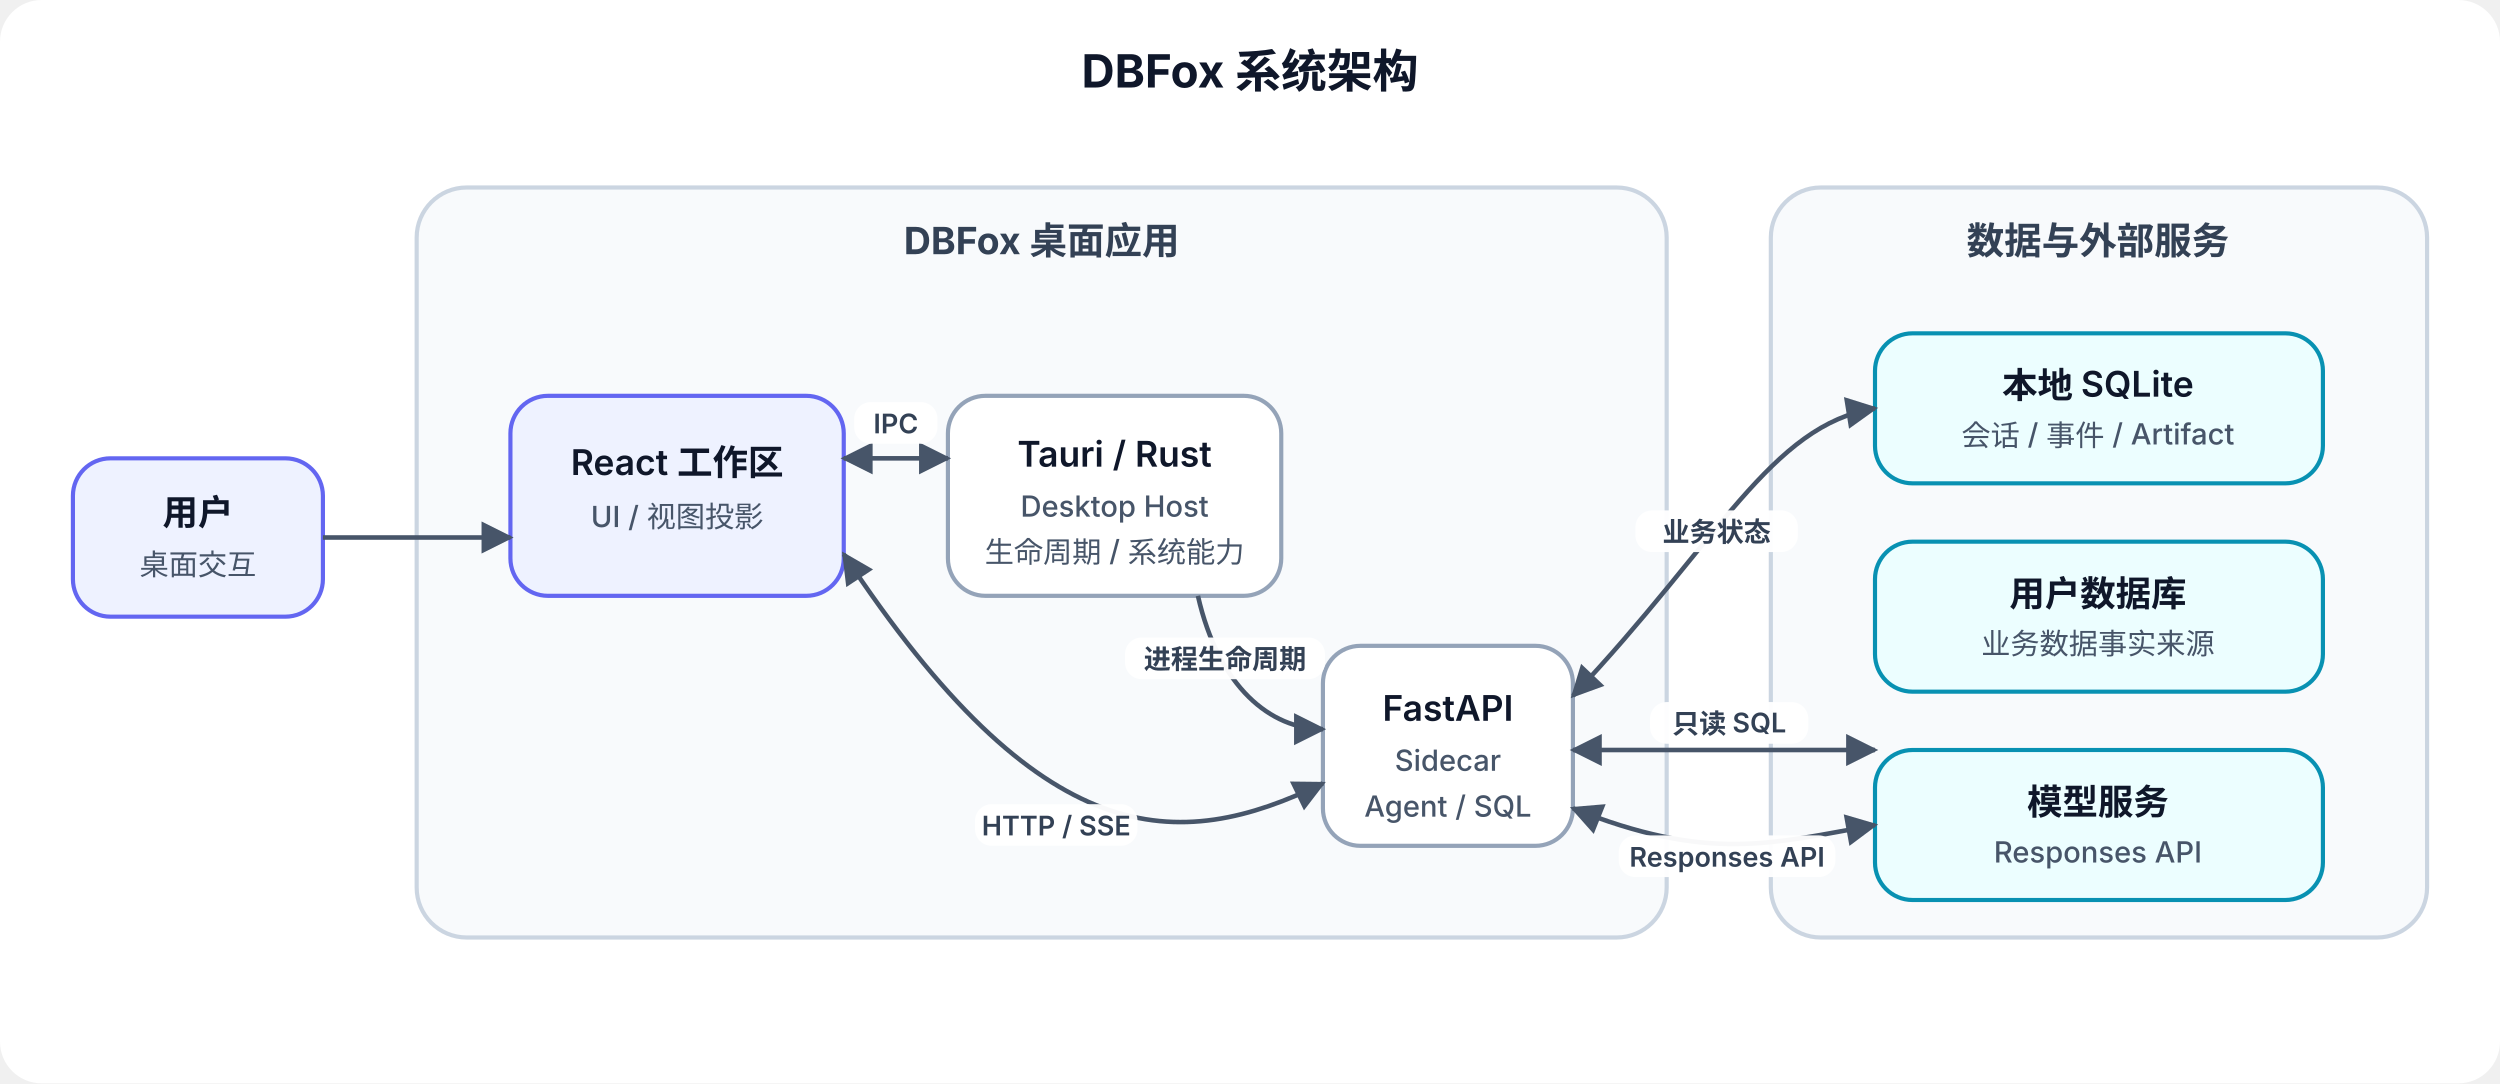
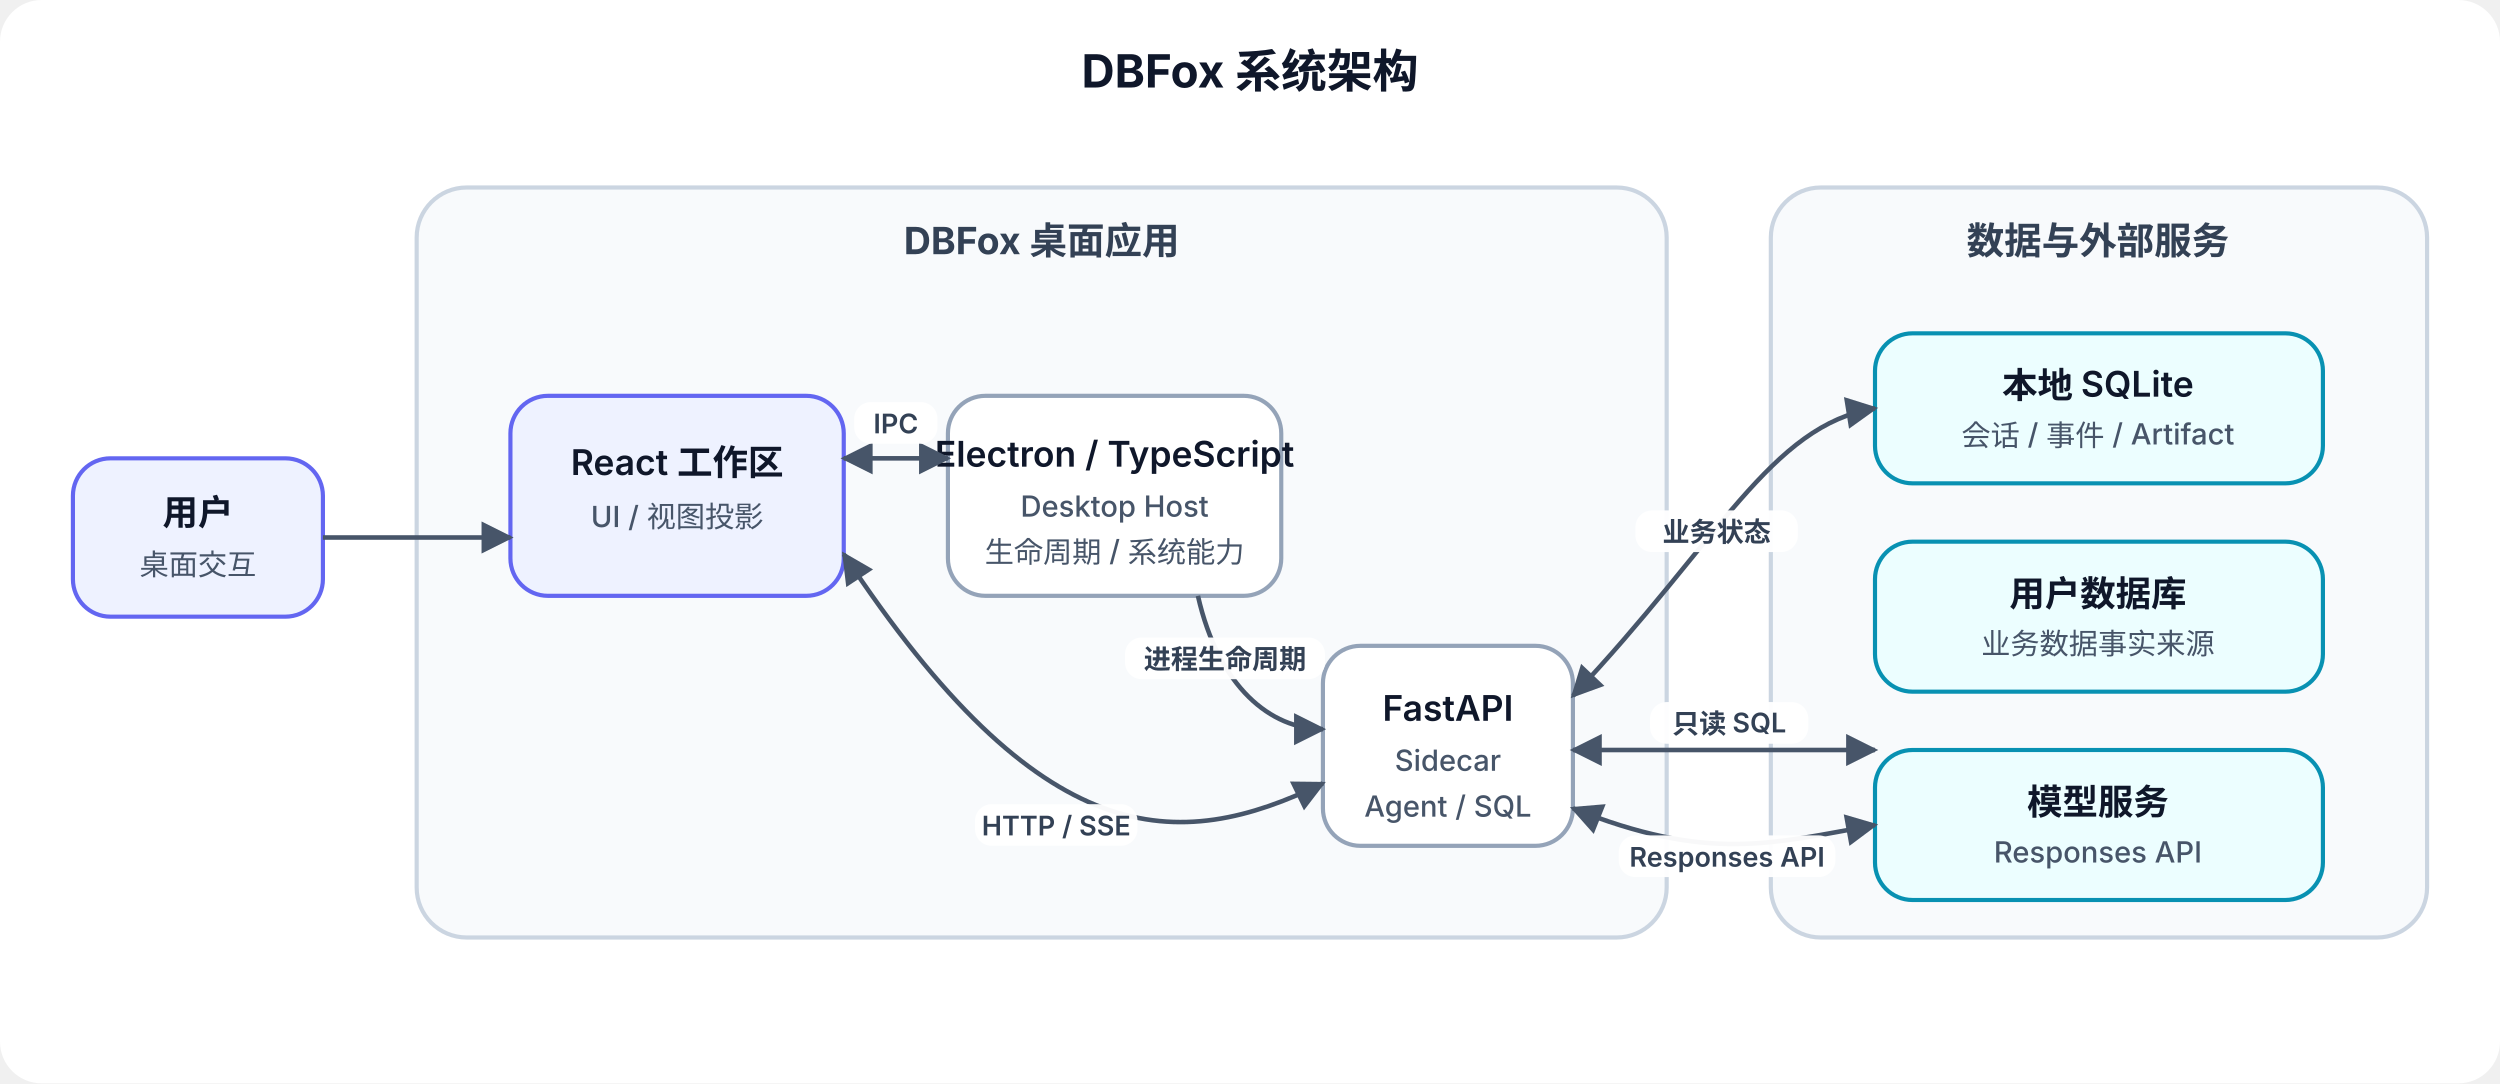
<svg xmlns="http://www.w3.org/2000/svg" width="1200" height="520" viewBox="0 0 1200 520" role="img" aria-labelledby="title desc">
  <defs>
    <marker id="arrow" viewBox="0 0 10 10" refX="9" refY="5" markerWidth="7" markerHeight="7" orient="auto-start-reverse">
      <path d="M 0 0 L 10 5 L 0 10 z" fill="#475569" />
    </marker>
    <style>
      .canvas { fill: #ffffff; }
      .group { fill: #f8fafc; stroke: #cbd5e1; stroke-width: 2; }
      .node { fill: #ffffff; stroke: #94a3b8; stroke-width: 2; }
      .node-primary { fill: #eef2ff; stroke: #6366f1; stroke-width: 2; }
      .node-data { fill: #ecfeff; stroke: #0891b2; stroke-width: 2; }
      .title { font: 700 22px -apple-system, BlinkMacSystemFont, "Segoe UI", sans-serif; fill: #0f172a; }
      .group-title { font: 700 18px -apple-system, BlinkMacSystemFont, "Segoe UI", sans-serif; fill: #334155; }
      .label { font: 600 17px -apple-system, BlinkMacSystemFont, "Segoe UI", sans-serif; fill: #0f172a; }
      .small { font: 500 14px -apple-system, BlinkMacSystemFont, "Segoe UI", sans-serif; fill: #475569; }
      .edge { fill: none; stroke: #475569; stroke-width: 2.2; marker-end: url(#arrow); }
      .edge-bi { fill: none; stroke: #475569; stroke-width: 2.2; marker-start: url(#arrow); marker-end: url(#arrow); }
      .edge-label-bg { fill: #ffffff; opacity: 0.96; }
      .edge-label { font: 600 13px -apple-system, BlinkMacSystemFont, "Segoe UI", sans-serif; fill: #334155; }
    </style>
  </defs>
  <rect class="canvas" x="0" y="0" width="1200" height="520" rx="20" />
  <text class="title" x="600" y="42" text-anchor="middle">DBFox 系统架构</text>
  <rect class="node-primary" x="35" y="220" width="120" height="76" rx="18" />
  <text class="label" x="95" y="252" text-anchor="middle">用户</text>
  <text class="small" x="95" y="276" text-anchor="middle">桌面交互</text>
  <rect class="group" x="200" y="90" width="600" height="360" rx="24" />
  <text class="group-title" x="500" y="122" text-anchor="middle">DBFox 桌面应用</text>
  <rect class="node-primary" x="245" y="190" width="160" height="96" rx="18" />
  <text class="label" x="325" y="228" text-anchor="middle">React 工作区</text>
  <text class="small" x="325" y="253" text-anchor="middle">UI / 视图投影</text>
  <rect class="node" x="455" y="190" width="160" height="96" rx="18" />
-   <text class="label" x="535" y="224" text-anchor="middle">Tauri / Rust</text>
+   <text class="label" x="535" y="224" text-anchor="middle">Electron / TypeScript</text>
  <text class="small" x="535" y="248" text-anchor="middle">Desktop Host</text>
  <text class="small" x="535" y="270" text-anchor="middle">生命周期 / 系统能力</text>
  <rect class="node" x="635" y="310" width="120" height="96" rx="18" />
  <text class="label" x="695" y="346" text-anchor="middle">FastAPI</text>
  <text class="small" x="695" y="370" text-anchor="middle">Sidecar</text>
  <text class="small" x="695" y="392" text-anchor="middle">Agent / SQL</text>
  <rect class="group" x="850" y="90" width="315" height="360" rx="24" />
  <text class="group-title" x="1007" y="122" text-anchor="middle">数据与外部服务</text>
  <rect class="node-data" x="900" y="160" width="215" height="72" rx="18" />
  <text class="label" x="1007" y="191" text-anchor="middle">本地 SQLite</text>
  <text class="small" x="1007" y="214" text-anchor="middle">会话 / 事件 / Artifact</text>
  <rect class="node-data" x="900" y="260" width="215" height="72" rx="18" />
  <text class="label" x="1007" y="291" text-anchor="middle">用户数据库</text>
  <text class="small" x="1007" y="314" text-anchor="middle">业务数据事实来源</text>
  <rect class="node-data" x="900" y="360" width="215" height="72" rx="18" />
  <text class="label" x="1007" y="391" text-anchor="middle">模型服务</text>
  <text class="small" x="1007" y="414" text-anchor="middle">Responses API</text>
  <path class="edge" d="M155 258 H245" />
  <path class="edge-bi" d="M405 220 H455" />
  <rect class="edge-label-bg" x="410" y="193" width="40" height="20" rx="8" />
  <text class="edge-label" x="430" y="208" text-anchor="middle">IPC</text>
  <path class="edge" d="M575 286 C585 330 610 350 635 350" />
  <rect class="edge-label-bg" x="540" y="306" width="96" height="20" rx="8" />
  <text class="edge-label" x="588" y="321" text-anchor="middle">进程生命周期</text>
  <path class="edge-bi" d="M405 266 C500 410 565 410 635 376" />
  <rect class="edge-label-bg" x="468" y="386" width="78" height="20" rx="8" />
  <text class="edge-label" x="507" y="401" text-anchor="middle">HTTP / SSE</text>
  <path class="edge-bi" d="M755 334 C825 260 850 204 900 196" />
  <rect class="edge-label-bg" x="785" y="245" width="78" height="20" rx="8" />
  <text class="edge-label" x="824" y="260" text-anchor="middle">业务状态</text>
  <path class="edge-bi" d="M755 360 H900" />
  <rect class="edge-label-bg" x="792" y="337" width="76" height="20" rx="8" />
  <text class="edge-label" x="830" y="352" text-anchor="middle">只读 SQL</text>
  <path class="edge-bi" d="M755 388 C820 414 850 405 900 396" />
  <rect class="edge-label-bg" x="777" y="401" width="104" height="20" rx="8" />
  <text class="edge-label" x="829" y="416" text-anchor="middle">Responses API</text>
</svg>
